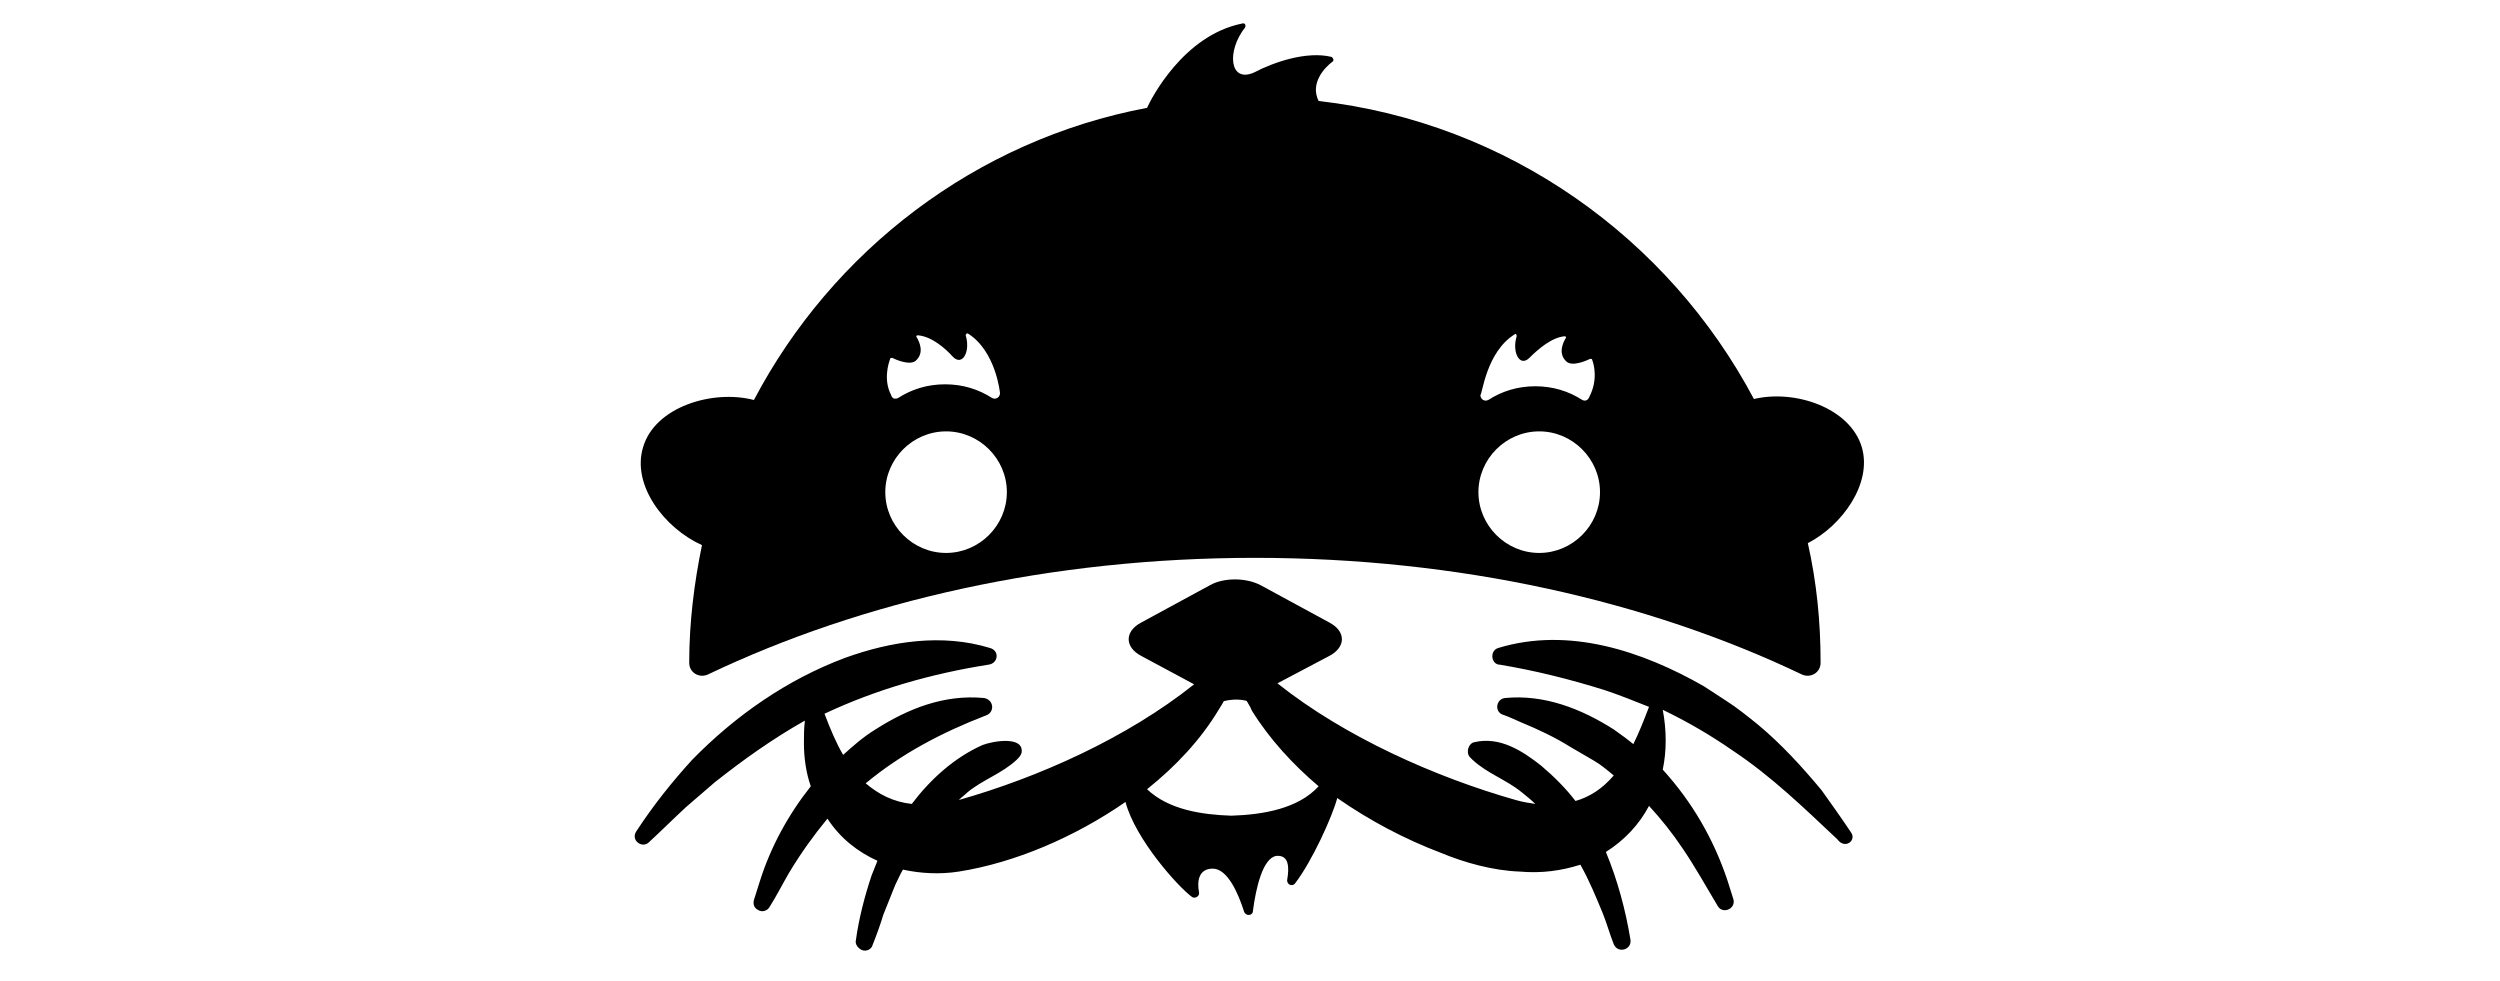
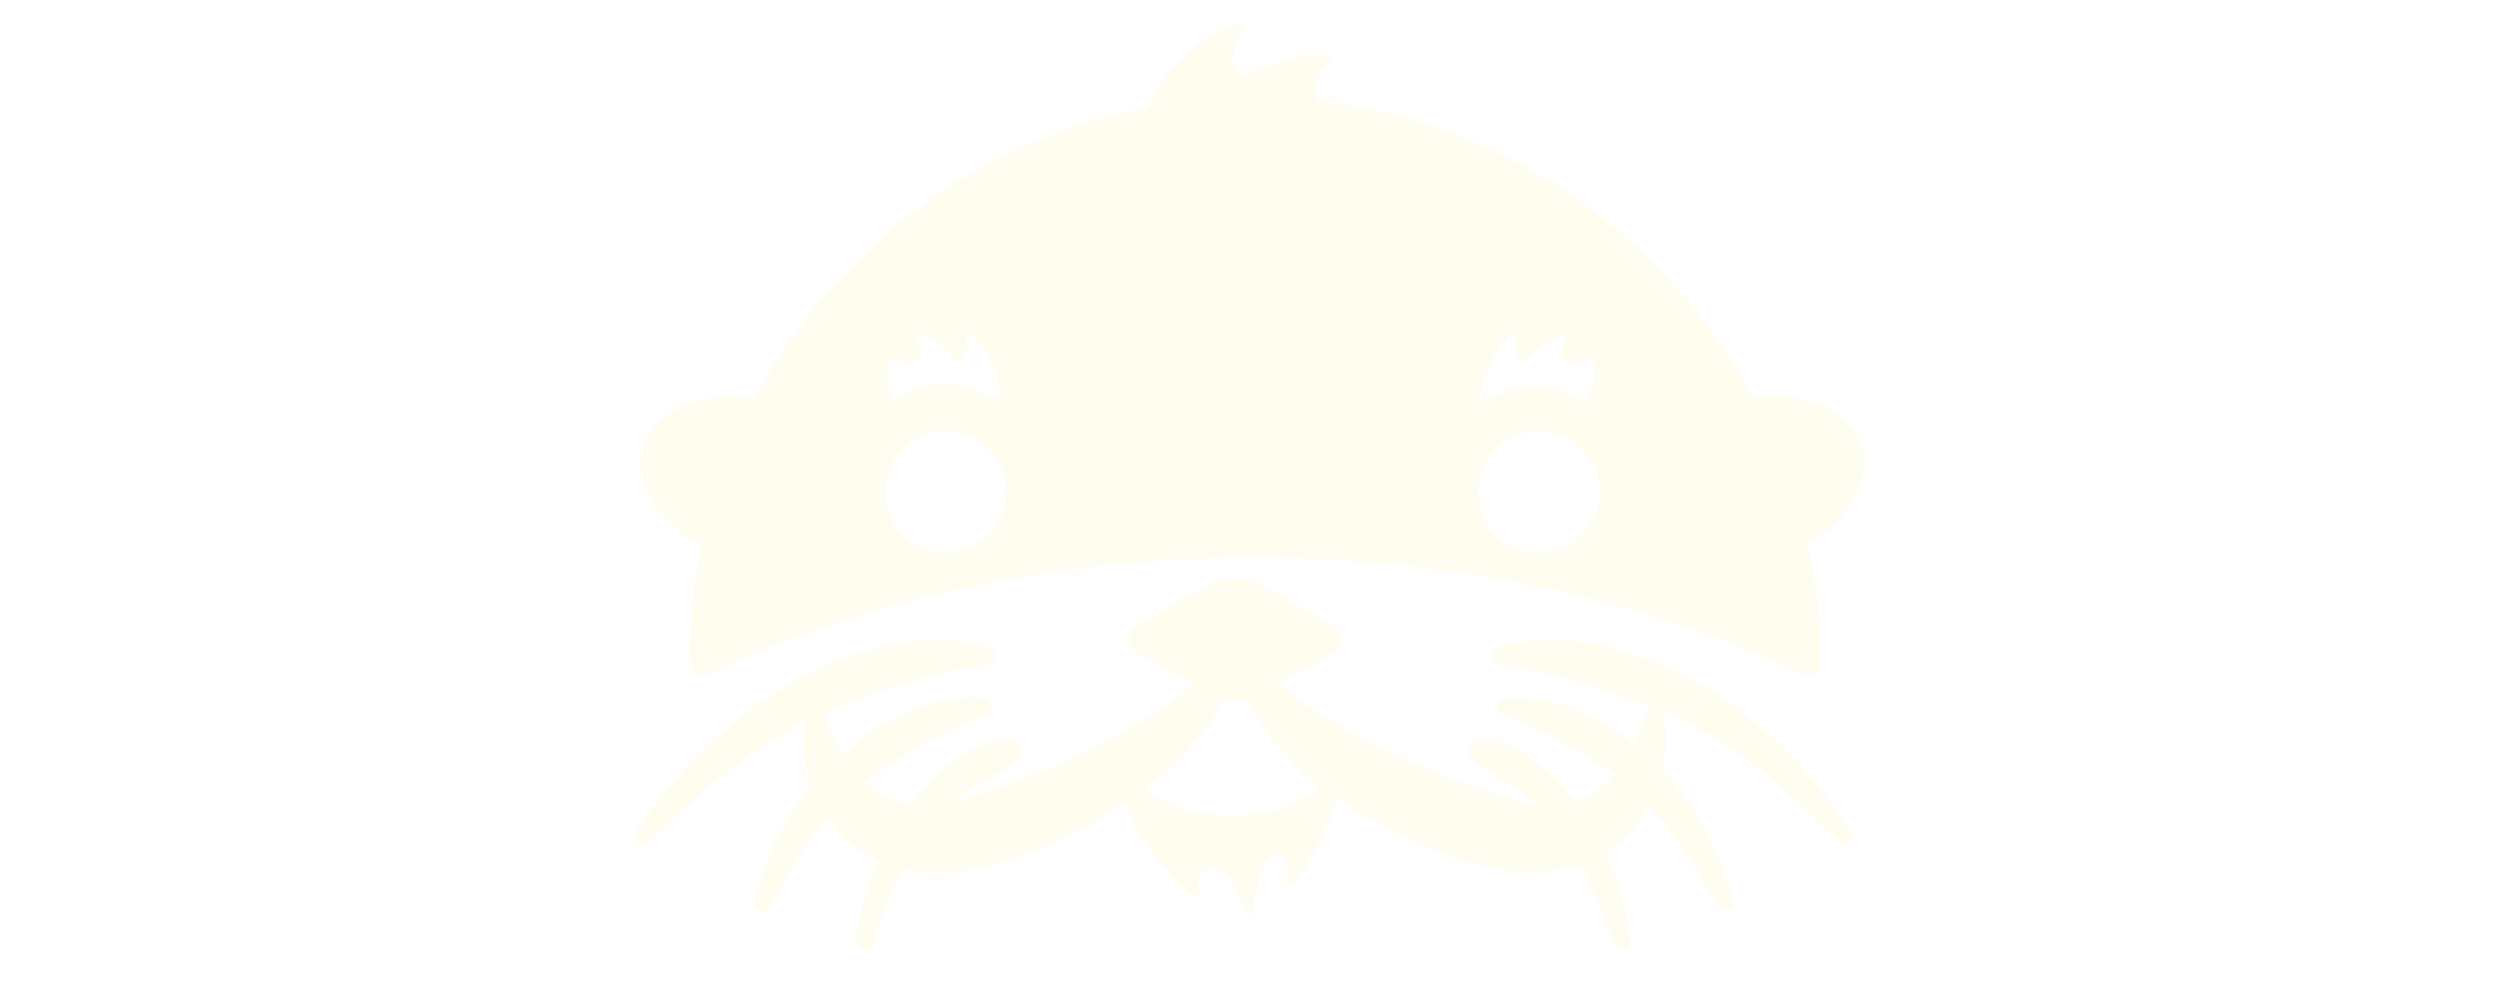
<svg xmlns="http://www.w3.org/2000/svg" version="1.1" id="Layer_1" x="0px" y="0px" viewBox="0 0 255 100" style="enable-background:new 0 0 255 100;" xml:space="preserve">
-   <path d="M188.8,84.9c-1-1.5-2-2.9-3-4.3c-2-2.4-4.1-4.7-6.5-6.7c-1-0.8-2.1-1.7-3.2-2.4l-2.3-1.5c-6.3-3.6-13.8-6.1-21-3.9  c-0.9,0.3-0.7,1.7,0.2,1.7c3.6,0.6,7.2,1.5,10.7,2.6c1.5,0.5,3,1.1,4.5,1.7c-0.5,1.3-1,2.6-1.6,3.8c-0.6-0.5-1.3-1-2-1.5  c-3.3-2.1-7.1-3.6-11.1-3.2c-0.9,0.1-1.1,1.4-0.2,1.7c0.6,0.2,1.2,0.5,1.9,0.8c1.7,0.7,3.4,1.5,5,2.5c0.7,0.4,1.7,1,2.4,1.4  c0.7,0.4,1.4,1,2,1.5c-1.2,1.4-2.5,2.2-3.9,2.6c-1-1.3-2.2-2.5-3.5-3.6c-1.9-1.5-4.2-3-6.8-2.4c-0.6,0.1-0.9,1-0.5,1.5  c0,0,0.3,0.3,0.3,0.3c1.5,1.4,3.4,2,5,3.3c0.5,0.4,1,0.8,1.4,1.2c-0.7-0.1-1.3-0.2-2-0.4c-8.1-2.3-17.4-6.4-24.3-11.9l5.3-2.8  c1.7-0.9,1.7-2.5,0-3.4l-7-3.8c-1.5-0.8-3.8-0.8-5.2,0l-7,3.8c-1.7,0.9-1.7,2.5,0,3.4l5.4,2.9c-6.9,5.5-15.9,9.5-24,11.8  c0.3-0.3,0.6-0.5,0.9-0.8c1.6-1.3,3.5-1.9,5-3.3c0.2-0.2,0.4-0.4,0.5-0.7c0.3-1.8-3-1.2-4-0.8c-2.9,1.3-5.3,3.5-7.2,6  c-1.9-0.2-3.4-1-4.7-2.1c3.6-3,7.8-5.2,12.2-6.9c1-0.3,0.9-1.6-0.1-1.8c-4.1-0.4-7.8,1.1-11.1,3.2C88,75.2,87,76.1,86,77  c-0.7-1.2-1.3-2.6-1.9-4.2c5.3-2.5,11-4.1,16.7-5c1-0.1,1.2-1.4,0.2-1.7c-4.9-1.5-10.1-0.7-14.8,1C80.3,69.3,75,73,70.6,77.5  c-2.1,2.3-4,4.7-5.7,7.3c-0.6,0.9,0.6,1.8,1.3,1.1c1.3-1.2,2.5-2.4,3.8-3.6c0.9-0.8,2-1.7,2.9-2.5c2.9-2.3,6-4.5,9.2-6.3  c0,0,0,0,0,0c-0.1,0.8-0.1,1.5-0.1,2.3c0,1.4,0.2,3,0.7,4.4c-2.3,2.9-4.1,6.2-5.2,9.7c-0.2,0.6-0.4,1.3-0.6,1.9  c-0.1,0.4,0,0.8,0.4,1c0.4,0.3,1,0.1,1.2-0.3c0.7-1.1,1.3-2.3,2-3.5c1.2-2,2.5-3.8,3.9-5.5c1.3,2,3.1,3.4,5.1,4.3  c-0.2,0.5-0.4,1-0.6,1.5c-0.7,2.1-1.3,4.4-1.6,6.6c-0.1,0.4,0.2,0.8,0.6,1c0.5,0.2,1-0.1,1.1-0.5c0.4-1,0.8-2.1,1.1-3.1  c0,0,1.2-3,1.2-3c0.3-0.6,0.5-1.1,0.8-1.6c1.8,0.4,3.8,0.5,5.7,0.2c5.7-0.9,11.8-3.5,17-7.1c1,3.8,5.4,8.7,6.8,9.7  c0.3,0.2,0.8-0.1,0.7-0.5c-0.2-1-0.1-2.4,1.4-2.4c1.5,0,2.6,2.5,3.2,4.4c0.2,0.5,0.9,0.4,0.9-0.1c0.3-2.3,1-5.4,2.4-5.6  c1.3-0.1,1.3,1.2,1.1,2.4c-0.1,0.5,0.5,0.8,0.8,0.4c1.7-2.2,3.8-6.8,4.3-8.7c3.3,2.3,6.9,4.2,10.6,5.6c2.4,1,5.3,1.8,8,1.9  c2.3,0.2,4.3-0.1,6.2-0.7c0.9,1.6,1.6,3.3,2.3,5c0.4,1,0.7,2.1,1.1,3.1c0.4,1,1.9,0.6,1.7-0.5c-0.5-3-1.3-6-2.5-8.9  c1.9-1.2,3.4-2.8,4.4-4.7c1.2,1.3,2.4,2.8,3.4,4.3c1.3,1.9,2.4,3.9,3.6,5.9c0.5,0.9,1.9,0.3,1.6-0.7c-0.2-0.6-0.4-1.3-0.6-1.9  c-1.4-4.2-3.6-8-6.6-11.3c0.4-1.9,0.4-4,0-6.1c2.5,1.2,4.9,2.6,7.2,4.2c3.9,2.6,7.2,5.8,10.6,9C188.2,86.7,189.4,85.7,188.8,84.9z   M125.6,83.2c-3-0.1-6.4-0.6-8.6-2.7c3-2.4,5.5-5.1,7.3-8.1c0.2-0.3,0.5-0.8,0.7-1.2c0.7,0.1,1.3,0.1,2,0c0.2,0.4,0.5,0.8,0.7,1.3  c1.8,2.9,4.2,5.5,6.8,7.7C132.4,82.5,128.8,83.1,125.6,83.2z" />
-   <path d="M189.9,45.6c-1.2-4-6.8-5.9-11-4.9c-8.7-16.4-25.1-28.2-44.4-30.4c-0.9-1.8,0.6-3.4,1.4-4c0.2-0.1,0.1-0.4-0.1-0.5  c-2.5-0.6-5.8,0.5-7.9,1.6c-2.5,1.1-2.8-2.2-0.9-4.6c0.1-0.2,0-0.5-0.3-0.4c-6,1.2-9.3,7.7-9.7,8.6c-17.5,3.3-32.1,14.6-40.1,29.8  c-4.2-1.1-10.1,0.7-11.3,4.8c-1.2,3.9,2.2,8.3,6,10c-0.8,3.9-1.3,7.9-1.3,12c0,0,0,0,0,0c0,1,1,1.6,1.9,1.2  c15.7-7.5,35-11.9,55.8-11.9c20.8,0,40.1,4.4,55.8,11.9c0.9,0.4,1.9-0.2,1.9-1.2c0,0,0,0,0,0c0-4.2-0.4-8.2-1.3-12.2  C187.9,53.6,191,49.3,189.9,45.6z M154.5,34.1c0.1-0.1,0.2,0,0.2,0.2c-0.5,1.6,0.3,3.2,1.3,2.2c0.9-0.9,2.3-2.1,3.6-2.2  c0.1,0,0.2,0.1,0.1,0.2c-0.3,0.5-0.8,1.6,0.1,2.4c0.6,0.5,2-0.1,2.4-0.3c0.1,0,0.2,0,0.2,0.1c0.2,0.5,0.6,2.1-0.3,3.8  c0,0.1-0.1,0.1-0.1,0.2c0,0,0,0,0,0c0,0,0,0,0,0c-0.2,0.2-0.4,0.2-0.6,0.1c-1.4-0.9-3-1.4-4.8-1.4c-1.8,0-3.4,0.5-4.8,1.4  c-0.4,0.2-0.8-0.1-0.8-0.5c0,0,0,0,0,0C151.2,40.2,151.6,35.9,154.5,34.1z M90.8,36.6c0-0.1,0.1-0.1,0.2-0.1  c0.4,0.2,1.8,0.8,2.4,0.3c0.9-0.8,0.4-1.9,0.1-2.4c-0.1-0.1,0-0.2,0.1-0.2c1.4,0.1,2.8,1.3,3.6,2.2c1,1,1.8-0.6,1.3-2.2  c0-0.1,0.1-0.2,0.2-0.2c2.9,1.8,3.3,6.1,3.3,6.1c0,0,0,0,0,0c0,0.4-0.4,0.7-0.8,0.5c-1.4-0.9-3-1.4-4.8-1.4c-1.8,0-3.4,0.5-4.8,1.4  c-0.2,0.1-0.5,0.1-0.6-0.1c0,0,0,0,0,0c0,0,0,0,0,0c0,0-0.1-0.1-0.1-0.2C90.1,38.8,90.6,37.1,90.8,36.6z M96.5,56.4  c-3.4,0-6.2-2.8-6.2-6.2c0-3.4,2.8-6.2,6.2-6.2s6.2,2.8,6.2,6.2C102.7,53.6,99.9,56.4,96.5,56.4z M157,56.4c-3.4,0-6.2-2.8-6.2-6.2  c0-3.4,2.8-6.2,6.2-6.2s6.2,2.8,6.2,6.2C163.2,53.6,160.4,56.4,157,56.4z" />
-   <path d="M123.1,72.2c0,0,3.1-1.9,5.5,0l-0.4-2.9h-4.6L123.1,72.2z" />
+   <style type="text/css">
+ 	.st0{fill:#FFFCF0;}
+ </style>
+   <path class="st0" d="M188.8,84.9c-1-1.5-2-2.9-3-4.3c-2-2.4-4.1-4.7-6.5-6.7c-1-0.8-2.1-1.7-3.2-2.4l-2.3-1.5  c-6.3-3.6-13.8-6.1-21-3.9c-0.9,0.3-0.7,1.7,0.2,1.7c3.6,0.6,7.2,1.5,10.7,2.6c1.5,0.5,3,1.1,4.5,1.7c-0.5,1.3-1,2.6-1.6,3.8  c-0.6-0.5-1.3-1-2-1.5c-3.3-2.1-7.1-3.6-11.1-3.2c-0.9,0.1-1.1,1.4-0.2,1.7c0.6,0.2,1.2,0.5,1.9,0.8c1.7,0.7,3.4,1.5,5,2.5  c0.7,0.4,1.7,1,2.4,1.4s1.4,1,2,1.5c-1.2,1.4-2.5,2.2-3.9,2.6c-1-1.3-2.2-2.5-3.5-3.6c-1.9-1.5-4.2-3-6.8-2.4  c-0.6,0.1-0.9,1-0.5,1.5l0.3,0.3c1.5,1.4,3.4,2,5,3.3c0.5,0.4,1,0.8,1.4,1.2c-0.7-0.1-1.3-0.2-2-0.4c-8.1-2.3-17.4-6.4-24.3-11.9  l5.3-2.8c1.7-0.9,1.7-2.5,0-3.4l-7-3.8c-1.5-0.8-3.8-0.8-5.2,0l-7,3.8c-1.7,0.9-1.7,2.5,0,3.4l5.4,2.9c-6.9,5.5-15.9,9.5-24,11.8  c0.3-0.3,0.6-0.5,0.9-0.8c1.6-1.3,3.5-1.9,5-3.3c0.2-0.2,0.4-0.4,0.5-0.7c0.3-1.8-3-1.2-4-0.8c-2.9,1.3-5.3,3.5-7.2,6  c-1.9-0.2-3.4-1-4.7-2.1c3.6-3,7.8-5.2,12.2-6.9c1-0.3,0.9-1.6-0.1-1.8c-4.1-0.4-7.8,1.1-11.1,3.2C88,75.2,87,76.1,86,77  c-0.7-1.2-1.3-2.6-1.9-4.2c5.3-2.5,11-4.1,16.7-5c1-0.1,1.2-1.4,0.2-1.7c-4.9-1.5-10.1-0.7-14.8,1C80.3,69.3,75,73,70.6,77.5  c-2.1,2.3-4,4.7-5.7,7.3c-0.6,0.9,0.6,1.8,1.3,1.1c1.3-1.2,2.5-2.4,3.8-3.6c0.9-0.8,2-1.7,2.9-2.5c2.9-2.3,6-4.5,9.2-6.3l0,0  C82,74.3,82,75,82,75.8c0,1.4,0.2,3,0.7,4.4c-2.3,2.9-4.1,6.2-5.2,9.7c-0.2,0.6-0.4,1.3-0.6,1.9c-0.1,0.4,0,0.8,0.4,1  c0.4,0.3,1,0.1,1.2-0.3c0.7-1.1,1.3-2.3,2-3.5c1.2-2,2.5-3.8,3.9-5.5c1.3,2,3.1,3.4,5.1,4.3c-0.2,0.5-0.4,1-0.6,1.5  c-0.7,2.1-1.3,4.4-1.6,6.6c-0.1,0.4,0.2,0.8,0.6,1c0.5,0.2,1-0.1,1.1-0.5c0.4-1,0.8-2.1,1.1-3.1l1.2-3c0.3-0.6,0.5-1.1,0.8-1.6  c1.8,0.4,3.8,0.5,5.7,0.2c5.7-0.9,11.8-3.5,17-7.1c1,3.8,5.4,8.7,6.8,9.7c0.3,0.2,0.8-0.1,0.7-0.5c-0.2-1-0.1-2.4,1.4-2.4  s2.6,2.5,3.2,4.4c0.2,0.5,0.9,0.4,0.9-0.1c0.3-2.3,1-5.4,2.4-5.6c1.3-0.1,1.3,1.2,1.1,2.4c-0.1,0.5,0.5,0.8,0.8,0.4  c1.7-2.2,3.8-6.8,4.3-8.7c3.3,2.3,6.9,4.2,10.6,5.6c2.4,1,5.3,1.8,8,1.9c2.3,0.2,4.3-0.1,6.2-0.7c0.9,1.6,1.6,3.3,2.3,5  c0.4,1,0.7,2.1,1.1,3.1c0.4,1,1.9,0.6,1.7-0.5c-0.5-3-1.3-6-2.5-8.9c1.9-1.2,3.4-2.8,4.4-4.7c1.2,1.3,2.4,2.8,3.4,4.3  c1.3,1.9,2.4,3.9,3.6,5.9c0.5,0.9,1.9,0.3,1.6-0.7c-0.2-0.6-0.4-1.3-0.6-1.9c-1.4-4.2-3.6-8-6.6-11.3c0.4-1.9,0.4-4,0-6.1  c2.5,1.2,4.9,2.6,7.2,4.2c3.9,2.6,7.2,5.8,10.6,9C188.2,86.7,189.4,85.7,188.8,84.9z M125.6,83.2c-3-0.1-6.4-0.6-8.6-2.7  c3-2.4,5.5-5.1,7.3-8.1c0.2-0.3,0.5-0.8,0.7-1.2c0.7,0.1,1.3,0.1,2,0c0.2,0.4,0.5,0.8,0.7,1.3c1.8,2.9,4.2,5.5,6.8,7.7  C132.4,82.5,128.8,83.1,125.6,83.2z" />
+   <path class="st0" d="M189.9,45.6c-1.2-4-6.8-5.9-11-4.9c-8.7-16.4-25.1-28.2-44.4-30.4c-0.9-1.8,0.6-3.4,1.4-4  c0.2-0.1,0.1-0.4-0.1-0.5c-2.5-0.6-5.8,0.5-7.9,1.6c-2.5,1.1-2.8-2.2-0.9-4.6c0.1-0.2,0-0.5-0.3-0.4c-6,1.2-9.3,7.7-9.7,8.6  c-17.5,3.3-32.1,14.6-40.1,29.8c-4.2-1.1-10.1,0.7-11.3,4.8c-1.2,3.9,2.2,8.3,6,10c-0.8,3.9-1.3,7.9-1.3,12l0,0c0,1,1,1.6,1.9,1.2  c15.7-7.5,35-11.9,55.8-11.9s40.1,4.4,55.8,11.9c0.9,0.4,1.9-0.2,1.9-1.2l0,0c0-4.2-0.4-8.2-1.3-12.2  C187.9,53.6,191,49.3,189.9,45.6z M154.5,34.1c0.1-0.1,0.2,0,0.2,0.2c-0.5,1.6,0.3,3.2,1.3,2.2c0.9-0.9,2.3-2.1,3.6-2.2  c0.1,0,0.2,0.1,0.1,0.2c-0.3,0.5-0.8,1.6,0.1,2.4c0.6,0.5,2-0.1,2.4-0.3c0.1,0,0.2,0,0.2,0.1c0.2,0.5,0.6,2.1-0.3,3.8  c0,0.1-0.1,0.1-0.1,0.2l0,0l0,0c-0.2,0.2-0.4,0.2-0.6,0.1c-1.4-0.9-3-1.4-4.8-1.4s-3.4,0.5-4.8,1.4c-0.4,0.2-0.8-0.1-0.8-0.5l0,0  C151.2,40.2,151.6,35.9,154.5,34.1z M90.8,36.6c0-0.1,0.1-0.1,0.2-0.1c0.4,0.2,1.8,0.8,2.4,0.3c0.9-0.8,0.4-1.9,0.1-2.4  c-0.1-0.1,0-0.2,0.1-0.2c1.4,0.1,2.8,1.3,3.6,2.2c1,1,1.8-0.6,1.3-2.2c0-0.1,0.1-0.2,0.2-0.2c2.9,1.8,3.3,6.1,3.3,6.1l0,0  c0,0.4-0.4,0.7-0.8,0.5c-1.4-0.9-3-1.4-4.8-1.4s-3.4,0.5-4.8,1.4c-0.2,0.1-0.5,0.1-0.6-0.1l0,0l0,0c0,0-0.1-0.1-0.1-0.2  C90.1,38.8,90.6,37.1,90.8,36.6z M96.5,56.4c-3.4,0-6.2-2.8-6.2-6.2s2.8-6.2,6.2-6.2s6.2,2.8,6.2,6.2  C102.7,53.6,99.9,56.4,96.5,56.4z M157,56.4c-3.4,0-6.2-2.8-6.2-6.2s2.8-6.2,6.2-6.2s6.2,2.8,6.2,6.2  C163.2,53.6,160.4,56.4,157,56.4z" />
+   <path class="st0" d="M123.1,72.2c0,0,3.1-1.9,5.5,0l-0.4-2.9h-4.6L123.1,72.2z" />
</svg>
